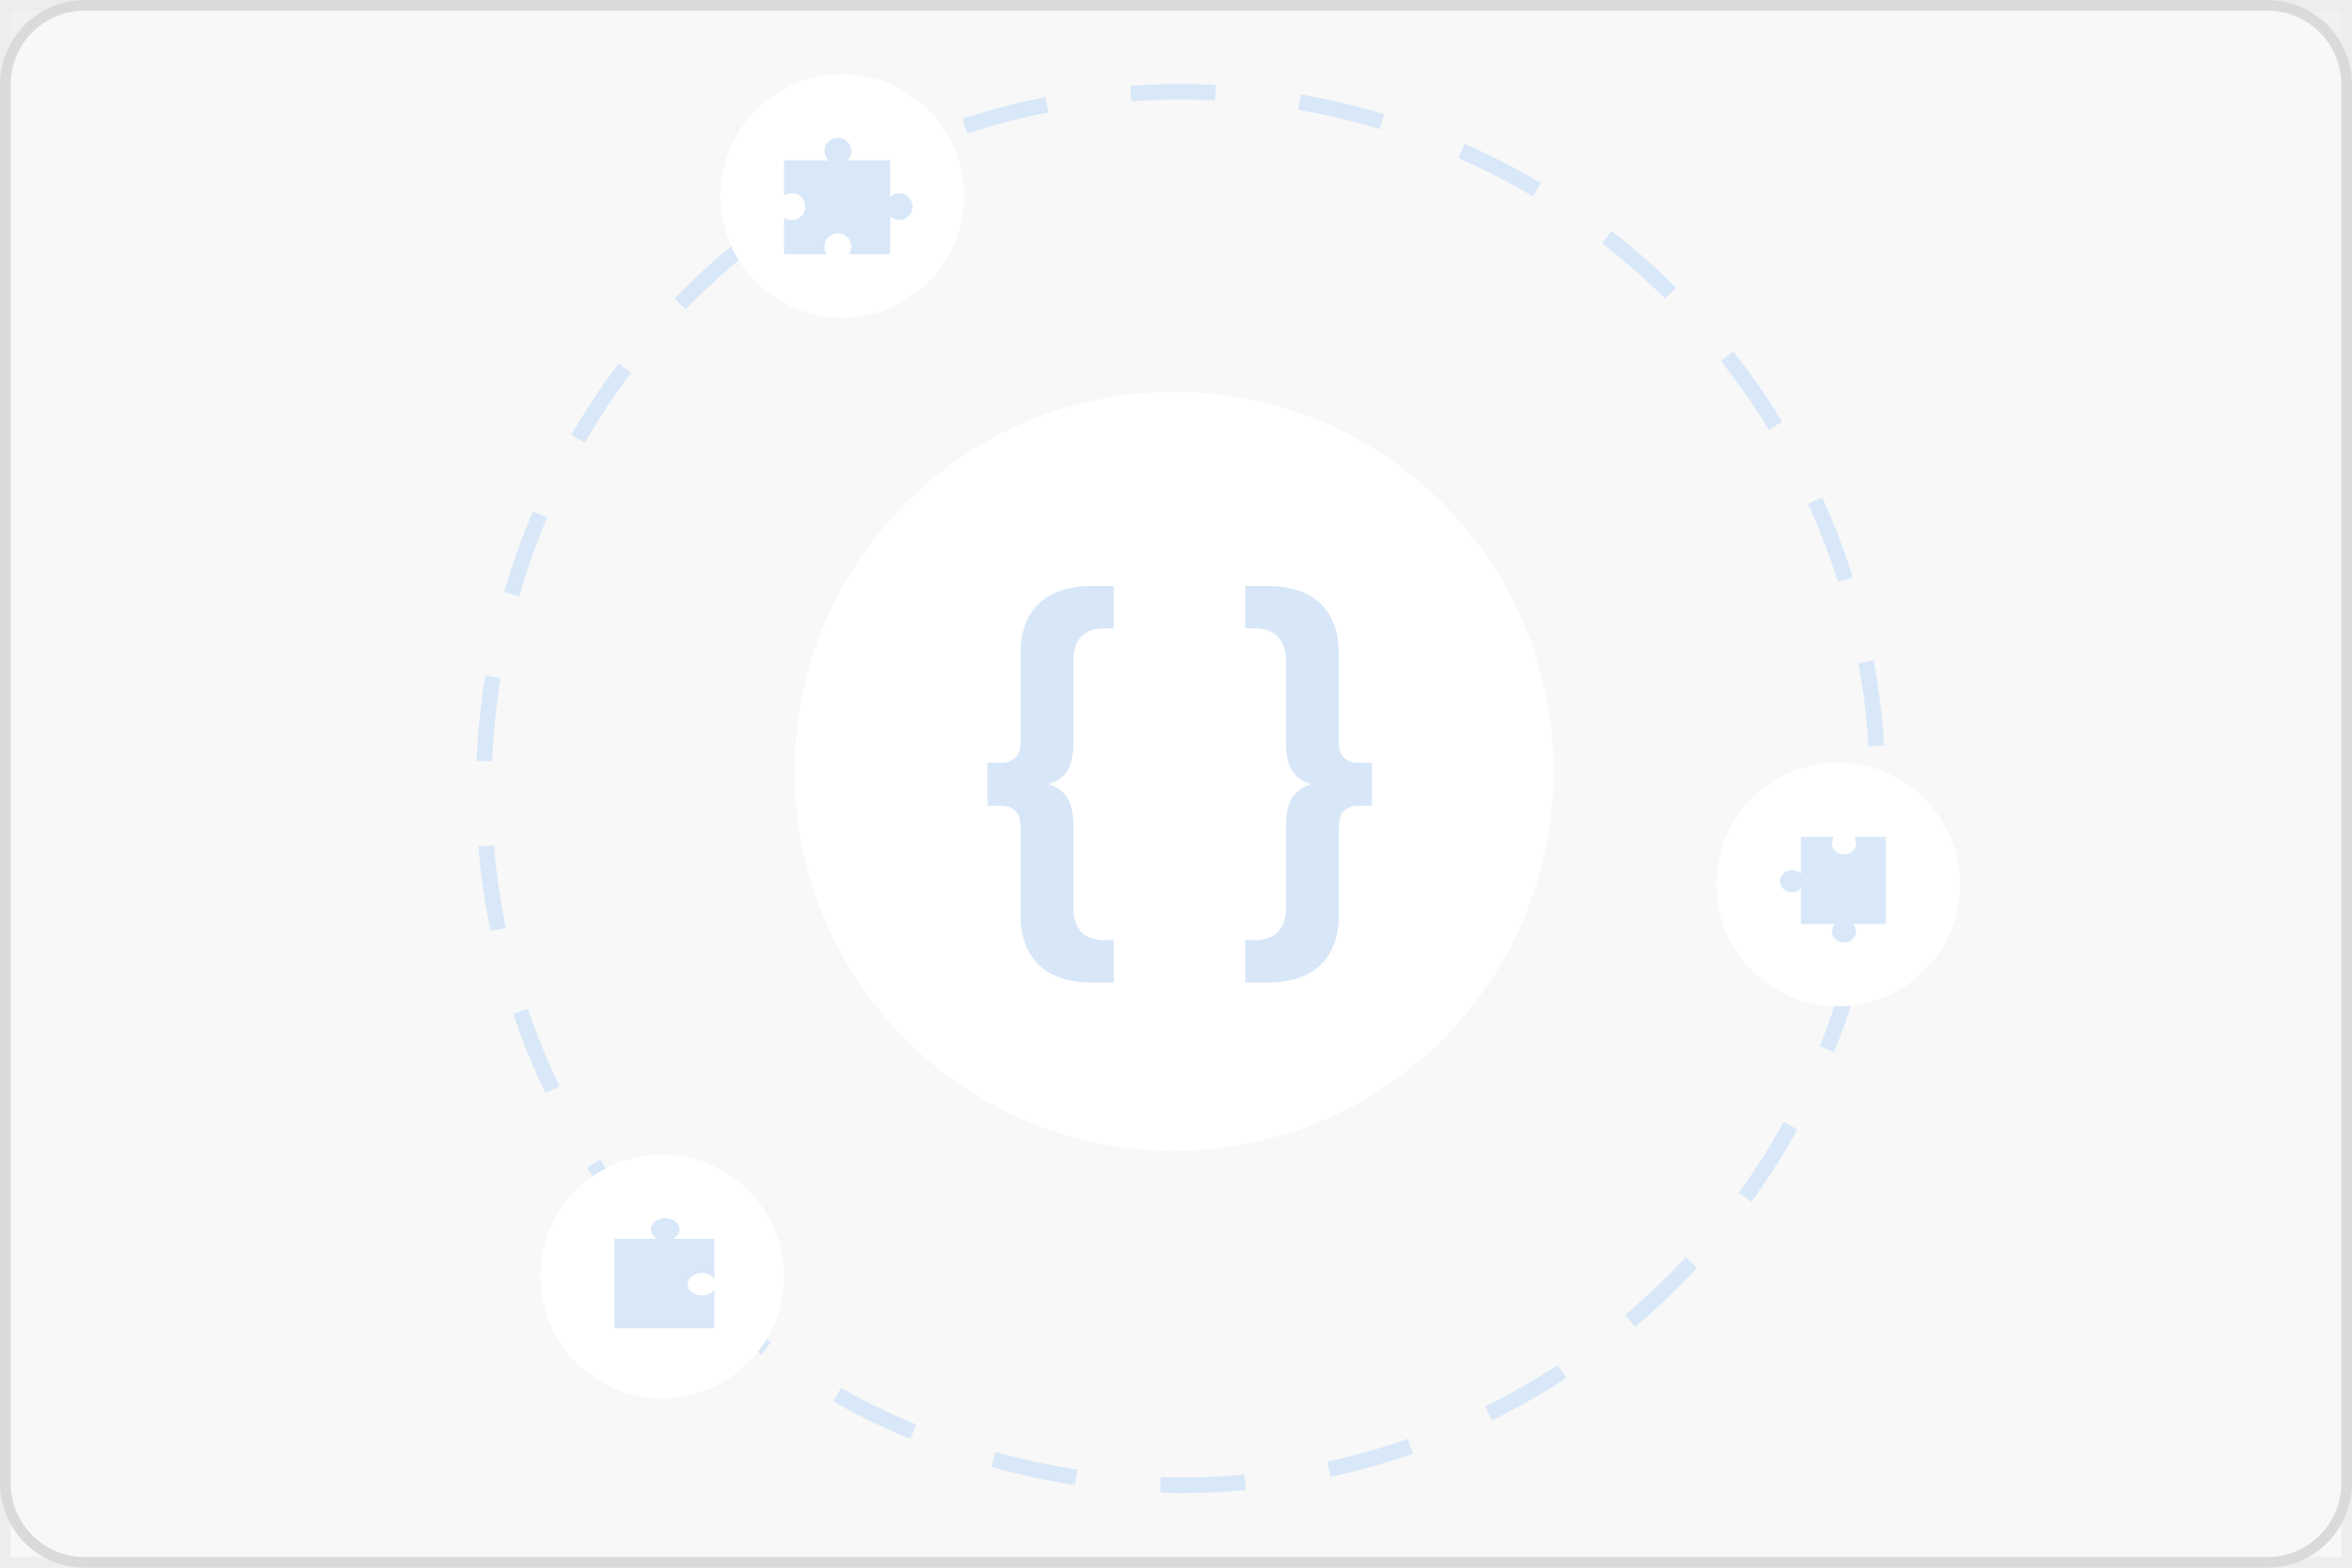
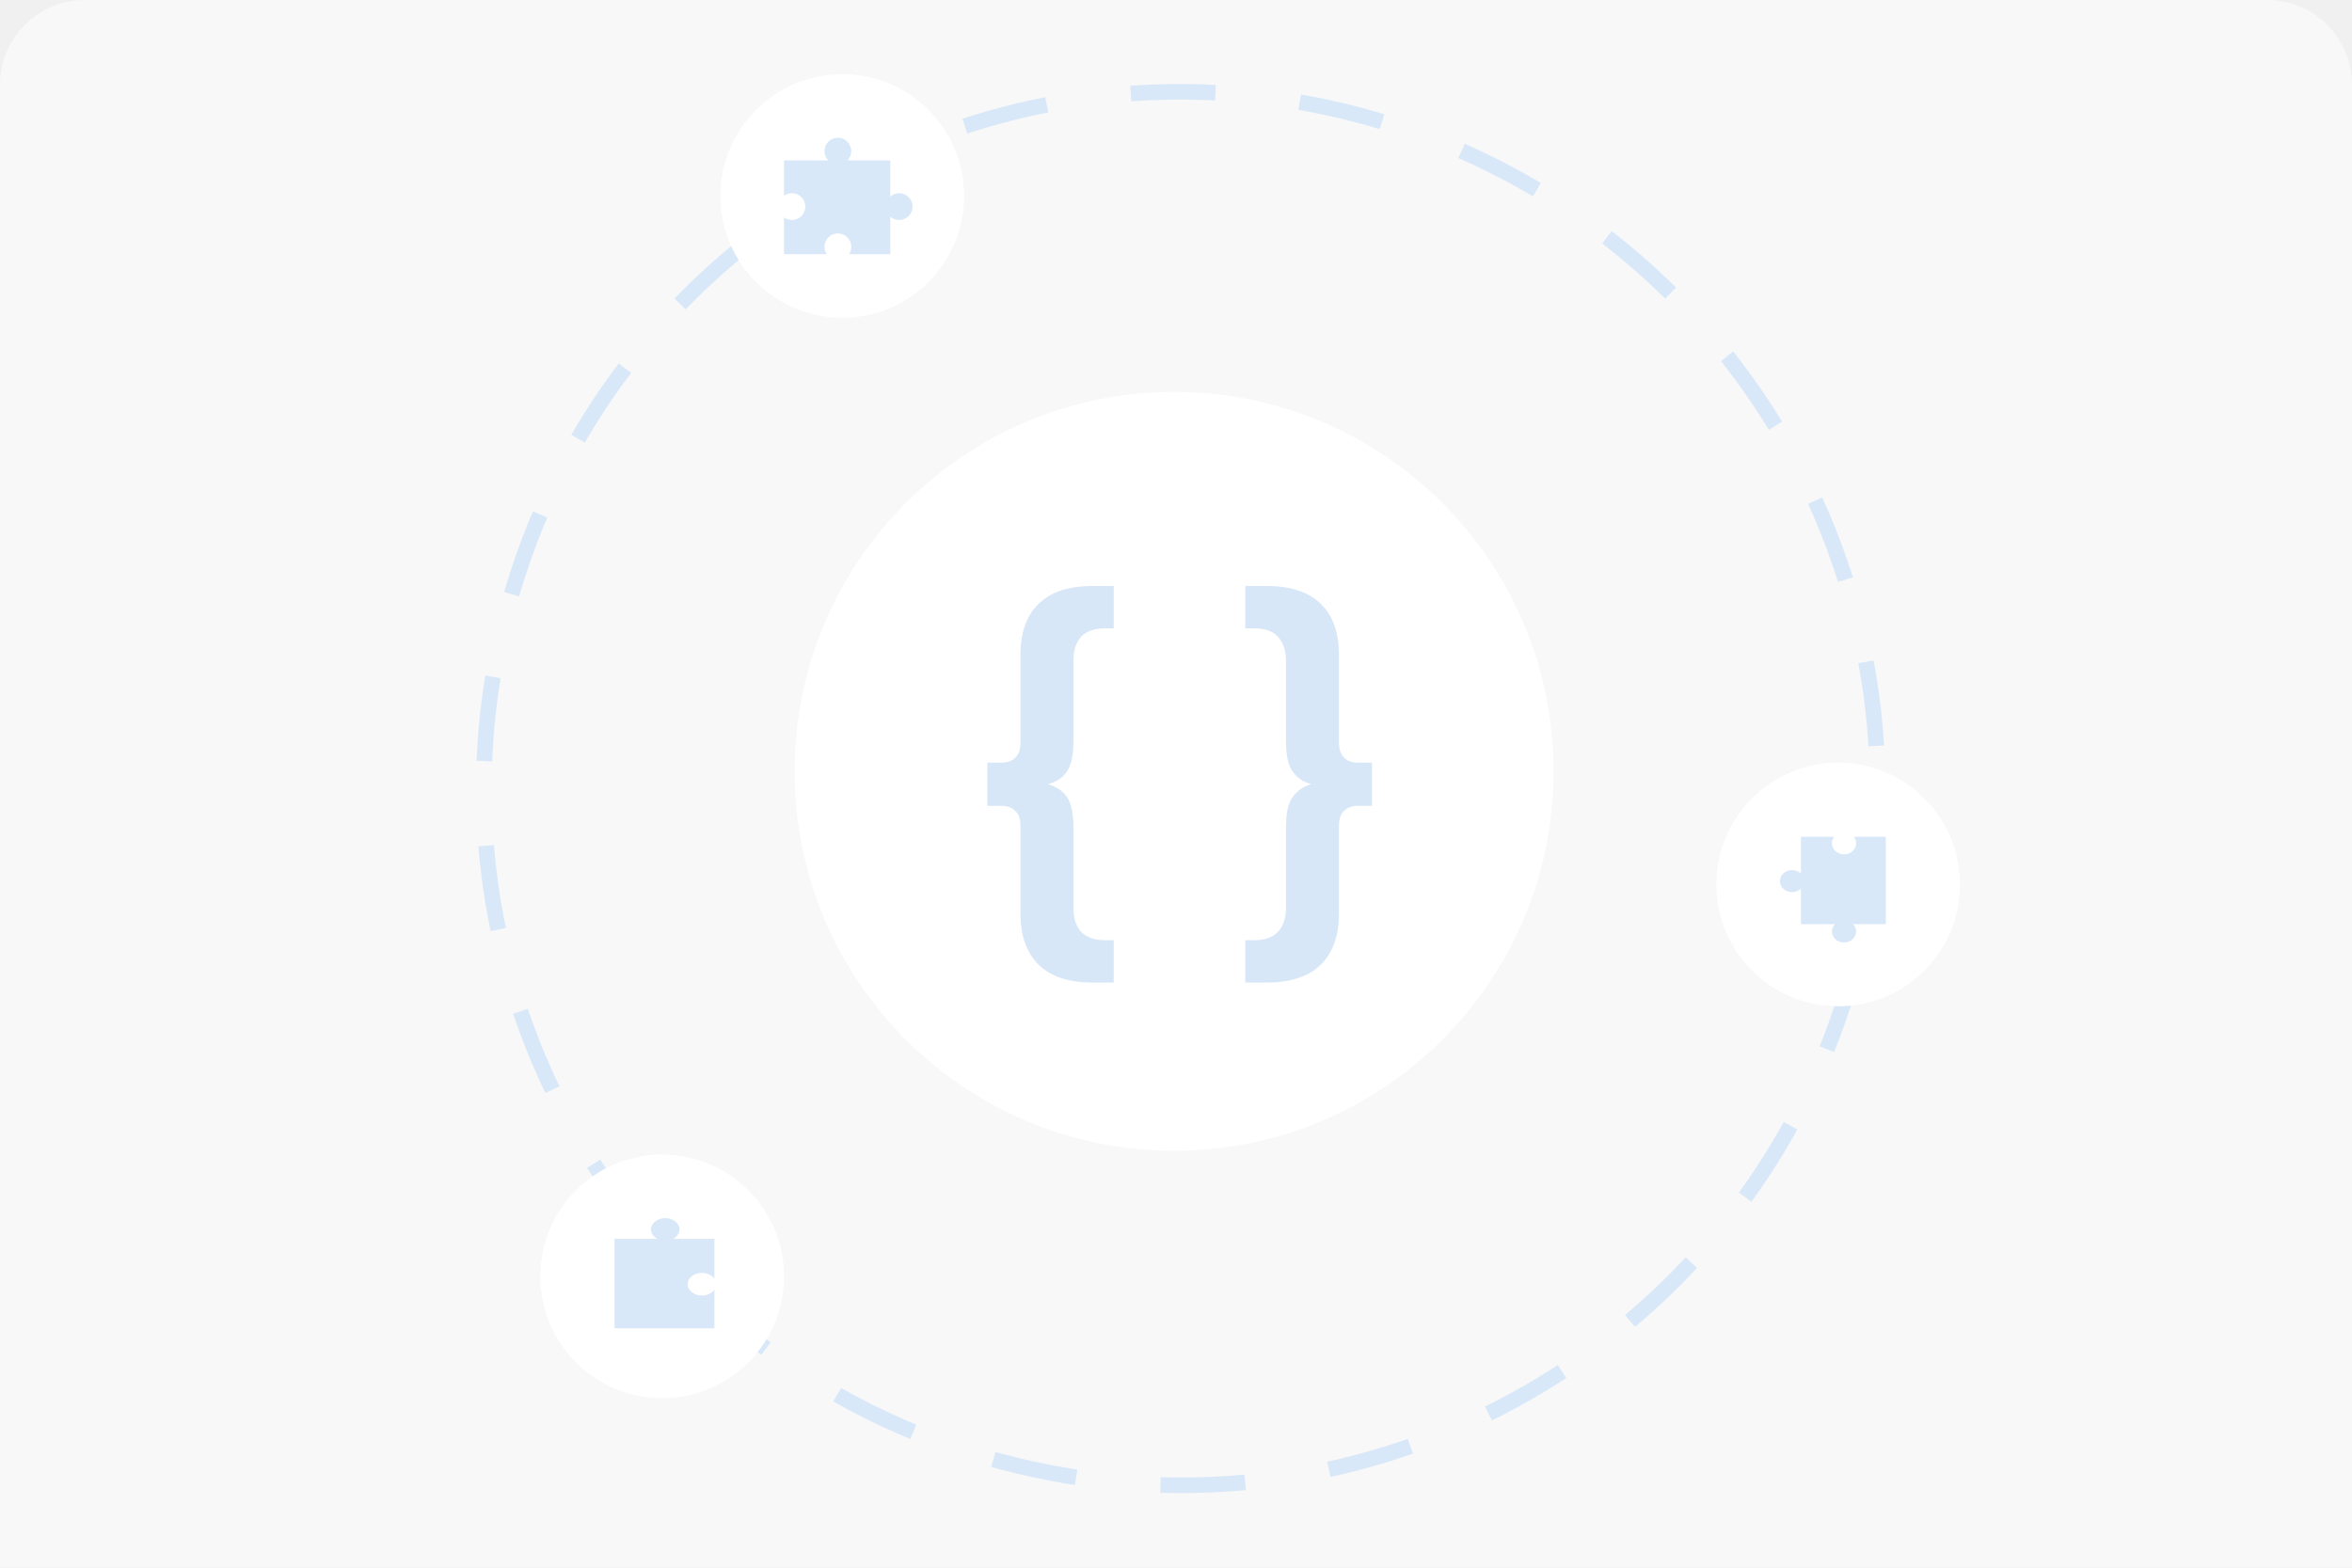
- <svg xmlns="http://www.w3.org/2000/svg" width="222" height="148" viewBox="0 0 222 148" fill="none">
-   <g clip-path="url(#clip0_220_195)">
-     <path d="M0 8C0 3.582 3.582 0 8 0H214C218.418 0 222 3.582 222 8V148H0V8Z" fill="#F8F8F8" />
-     <circle cx="111.444" cy="74.444" r="65.763" transform="rotate(15 111.444 74.4439)" stroke="#D9E8F8" stroke-width="1.472" stroke-dasharray="8 8" />
-     <circle cx="110.819" cy="72.819" r="35.819" fill="white" />
-     <circle cx="79.5" cy="18.5" r="11.5" fill="white" />
-     <path fill-rule="evenodd" clip-rule="evenodd" d="M78.175 15.145C77.96 14.923 77.826 14.622 77.819 14.289C77.806 13.591 78.361 13.014 79.06 13C79.758 12.987 80.335 13.542 80.349 14.241C80.356 14.591 80.219 14.911 79.993 15.145H84.03V18.557C84.247 18.366 84.531 18.247 84.843 18.241C85.541 18.228 86.118 18.783 86.132 19.482C86.145 20.18 85.59 20.757 84.891 20.771C84.561 20.777 84.259 20.657 84.03 20.454V24H80.139C80.276 23.793 80.354 23.544 80.349 23.277C80.336 22.578 79.759 22.023 79.06 22.036C78.362 22.049 77.806 22.627 77.82 23.325C77.824 23.575 77.901 23.806 78.03 24H74V20.527C74.216 20.685 74.483 20.776 74.771 20.771C75.469 20.757 76.025 20.18 76.011 19.482C75.998 18.783 75.421 18.228 74.723 18.241C74.452 18.246 74.203 18.336 74 18.485V15.145H78.175Z" fill="#D9E8F8" />
-     <circle cx="173.5" cy="83.5" r="11.5" fill="white" />
-     <circle cx="62.5" cy="120.5" r="11.5" transform="rotate(180 62.5 120.5)" fill="white" />
-     <path fill-rule="evenodd" clip-rule="evenodd" d="M64.907 121.26C64.892 120.672 65.484 120.186 66.229 120.175C66.746 120.167 67.201 120.391 67.435 120.726L67.435 116.958L63.524 116.958C63.9 116.764 64.145 116.426 64.136 116.045C64.122 115.457 63.507 114.989 62.763 115C62.019 115.011 61.427 115.497 61.441 116.086C61.45 116.452 61.692 116.772 62.053 116.958L58 116.958L58 125.404L67.435 125.404L67.435 121.754C67.21 122.076 66.779 122.297 66.28 122.305C65.536 122.316 64.921 121.848 64.907 121.26Z" fill="#D9E8F8" />
-     <path fill-rule="evenodd" clip-rule="evenodd" d="M178 79L178 87.251L169.985 87.251L169.985 83.89C169.78 84.09 169.491 84.218 169.167 84.223C168.535 84.234 168.012 83.777 168 83.203C167.988 82.628 168.491 82.153 169.123 82.142C169.463 82.136 169.77 82.265 169.985 82.475L169.985 79L173.128 79C172.985 79.177 172.903 79.397 172.908 79.634C172.92 80.209 173.442 80.666 174.074 80.655C174.707 80.644 175.209 80.169 175.197 79.594C175.193 79.372 175.111 79.167 174.977 79L178 79Z" fill="#D9E8F8" />
-     <ellipse cx="1.145" cy="1.041" rx="1.145" ry="1.041" transform="matrix(-0.99985 0.0173015 -0.020945 -0.999781 175.219 88.9603)" fill="#D9E8F8" />
-     <path d="M103.12 92.76C100.88 92.76 99.187 92.2 98.04 91.08C96.893 89.96 96.32 88.347 96.32 86.24V78C96.32 77.333 96.16 76.853 95.84 76.56C95.52 76.24 95.08 76.08 94.52 76.08H93.2V72H94.52C95.08 72 95.52 71.84 95.84 71.52C96.16 71.2 96.32 70.72 96.32 70.08V61.84C96.32 59.707 96.893 58.093 98.04 57C99.187 55.88 100.88 55.32 103.12 55.32H105.12V59.32H104.28C103.293 59.32 102.547 59.587 102.04 60.12C101.56 60.653 101.32 61.4 101.32 62.36V69.96C101.32 71.027 101.187 71.853 100.92 72.44C100.653 73.027 100.227 73.467 99.64 73.76C99.08 74.027 98.347 74.227 97.44 74.36V73.72C98.347 73.827 99.08 74.027 99.64 74.32C100.227 74.613 100.653 75.053 100.92 75.64C101.187 76.227 101.32 77.053 101.32 78.12V85.72C101.32 86.68 101.56 87.427 102.04 87.96C102.547 88.493 103.293 88.76 104.28 88.76H105.12V92.76H103.12ZM119.539 92.76H117.539V88.76H118.379C119.393 88.76 120.139 88.493 120.619 87.96C121.126 87.427 121.379 86.68 121.379 85.72V78.12C121.379 77.053 121.513 76.227 121.779 75.64C122.073 75.053 122.499 74.613 123.059 74.32C123.619 74.027 124.339 73.827 125.219 73.72V74.36C124.339 74.227 123.619 74.027 123.059 73.76C122.499 73.467 122.073 73.027 121.779 72.44C121.513 71.853 121.379 71.027 121.379 69.96V62.36C121.379 61.4 121.126 60.653 120.619 60.12C120.139 59.587 119.393 59.32 118.379 59.32H117.539V55.32H119.539C121.806 55.32 123.513 55.88 124.659 57C125.806 58.093 126.379 59.707 126.379 61.84V70.08C126.379 70.72 126.539 71.2 126.859 71.52C127.179 71.84 127.606 72 128.139 72H129.499V76.08H128.139C127.606 76.08 127.179 76.24 126.859 76.56C126.539 76.853 126.379 77.333 126.379 78V86.24C126.379 88.347 125.806 89.96 124.659 91.08C123.513 92.2 121.806 92.76 119.539 92.76Z" fill="#D8E7F8" />
+ <svg xmlns="http://www.w3.org/2000/svg" width="222" height="148" viewBox="0 0 222 148" fill="none" version="1.1" id="svg35">
+   <g clip-path="url(#clip0_220_195)" id="g24">
+     <path d="M0 8C0 3.582 3.582 0 8 0H214C218.418 0 222 3.582 222 8V148H0V8Z" fill="#F8F8F8" id="path2" />
+     <circle cx="111.444" cy="74.444" r="65.763" transform="rotate(15 111.444 74.4439)" stroke="#D9E8F8" stroke-width="1.472" stroke-dasharray="8 8" id="circle4" />
+     <circle cx="110.819" cy="72.819" r="35.819" fill="white" id="circle6" />
+     <circle cx="79.5" cy="18.5" r="11.5" fill="white" id="circle8" />
+     <path fill-rule="evenodd" clip-rule="evenodd" d="M78.175 15.145C77.96 14.923 77.826 14.622 77.819 14.289C77.806 13.591 78.361 13.014 79.06 13C79.758 12.987 80.335 13.542 80.349 14.241C80.356 14.591 80.219 14.911 79.993 15.145H84.03V18.557C84.247 18.366 84.531 18.247 84.843 18.241C85.541 18.228 86.118 18.783 86.132 19.482C86.145 20.18 85.59 20.757 84.891 20.771C84.561 20.777 84.259 20.657 84.03 20.454V24H80.139C80.276 23.793 80.354 23.544 80.349 23.277C80.336 22.578 79.759 22.023 79.06 22.036C78.362 22.049 77.806 22.627 77.82 23.325C77.824 23.575 77.901 23.806 78.03 24H74V20.527C74.216 20.685 74.483 20.776 74.771 20.771C75.469 20.757 76.025 20.18 76.011 19.482C75.998 18.783 75.421 18.228 74.723 18.241C74.452 18.246 74.203 18.336 74 18.485V15.145H78.175Z" fill="#D9E8F8" id="path10" />
+     <circle cx="173.5" cy="83.5" r="11.5" fill="white" id="circle12" />
+     <circle cx="62.5" cy="120.5" r="11.5" transform="rotate(180 62.5 120.5)" fill="white" id="circle14" />
+     <path fill-rule="evenodd" clip-rule="evenodd" d="M64.907 121.26C64.892 120.672 65.484 120.186 66.229 120.175C66.746 120.167 67.201 120.391 67.435 120.726L67.435 116.958L63.524 116.958C63.9 116.764 64.145 116.426 64.136 116.045C64.122 115.457 63.507 114.989 62.763 115C62.019 115.011 61.427 115.497 61.441 116.086C61.45 116.452 61.692 116.772 62.053 116.958L58 116.958L58 125.404L67.435 125.404L67.435 121.754C67.21 122.076 66.779 122.297 66.28 122.305C65.536 122.316 64.921 121.848 64.907 121.26Z" fill="#D9E8F8" id="path16" />
+     <path fill-rule="evenodd" clip-rule="evenodd" d="M178 79L178 87.251L169.985 87.251L169.985 83.89C169.78 84.09 169.491 84.218 169.167 84.223C168.535 84.234 168.012 83.777 168 83.203C167.988 82.628 168.491 82.153 169.123 82.142C169.463 82.136 169.77 82.265 169.985 82.475L169.985 79L173.128 79C172.985 79.177 172.903 79.397 172.908 79.634C172.92 80.209 173.442 80.666 174.074 80.655C174.707 80.644 175.209 80.169 175.197 79.594C175.193 79.372 175.111 79.167 174.977 79L178 79Z" fill="#D9E8F8" id="path18" />
+     <ellipse cx="1.145" cy="1.041" rx="1.145" ry="1.041" transform="matrix(-0.99985 0.0173015 -0.020945 -0.999781 175.219 88.9603)" fill="#D9E8F8" id="ellipse20" />
+     <path d="M103.12 92.76C100.88 92.76 99.187 92.2 98.04 91.08C96.893 89.96 96.32 88.347 96.32 86.24V78C96.32 77.333 96.16 76.853 95.84 76.56C95.52 76.24 95.08 76.08 94.52 76.08H93.2V72H94.52C95.08 72 95.52 71.84 95.84 71.52C96.16 71.2 96.32 70.72 96.32 70.08V61.84C96.32 59.707 96.893 58.093 98.04 57C99.187 55.88 100.88 55.32 103.12 55.32H105.12V59.32H104.28C103.293 59.32 102.547 59.587 102.04 60.12C101.56 60.653 101.32 61.4 101.32 62.36V69.96C101.32 71.027 101.187 71.853 100.92 72.44C100.653 73.027 100.227 73.467 99.64 73.76C99.08 74.027 98.347 74.227 97.44 74.36V73.72C98.347 73.827 99.08 74.027 99.64 74.32C100.227 74.613 100.653 75.053 100.92 75.64C101.187 76.227 101.32 77.053 101.32 78.12V85.72C101.32 86.68 101.56 87.427 102.04 87.96C102.547 88.493 103.293 88.76 104.28 88.76H105.12V92.76H103.12ZM119.539 92.76H117.539V88.76H118.379C119.393 88.76 120.139 88.493 120.619 87.96C121.126 87.427 121.379 86.68 121.379 85.72V78.12C121.379 77.053 121.513 76.227 121.779 75.64C122.073 75.053 122.499 74.613 123.059 74.32C123.619 74.027 124.339 73.827 125.219 73.72V74.36C124.339 74.227 123.619 74.027 123.059 73.76C122.499 73.467 122.073 73.027 121.779 72.44C121.513 71.853 121.379 71.027 121.379 69.96V62.36C121.379 61.4 121.126 60.653 120.619 60.12C120.139 59.587 119.393 59.32 118.379 59.32H117.539V55.32H119.539C121.806 55.32 123.513 55.88 124.659 57C125.806 58.093 126.379 59.707 126.379 61.84V70.08C126.379 70.72 126.539 71.2 126.859 71.52C127.179 71.84 127.606 72 128.139 72H129.499V76.08H128.139C127.606 76.08 127.179 76.24 126.859 76.56C126.539 76.853 126.379 77.333 126.379 78V86.24C126.379 88.347 125.806 89.96 124.659 91.08C123.513 92.2 121.806 92.76 119.539 92.76Z" fill="#D8E7F8" id="path22" />
  </g>
-   <rect x="0.5" y="0.5" width="221" height="147" stroke="#EDEDED" />
-   <rect x="0.5" y="0.5" width="221" height="147" rx="7.5" stroke="#DADADA" />
-   <defs>
+   <defs id="defs33">
    <clipPath id="clip0_220_195">
-       <rect width="222" height="148" fill="white" />
+       <rect width="222" height="148" fill="white" id="rect30" />
    </clipPath>
  </defs>
</svg>
